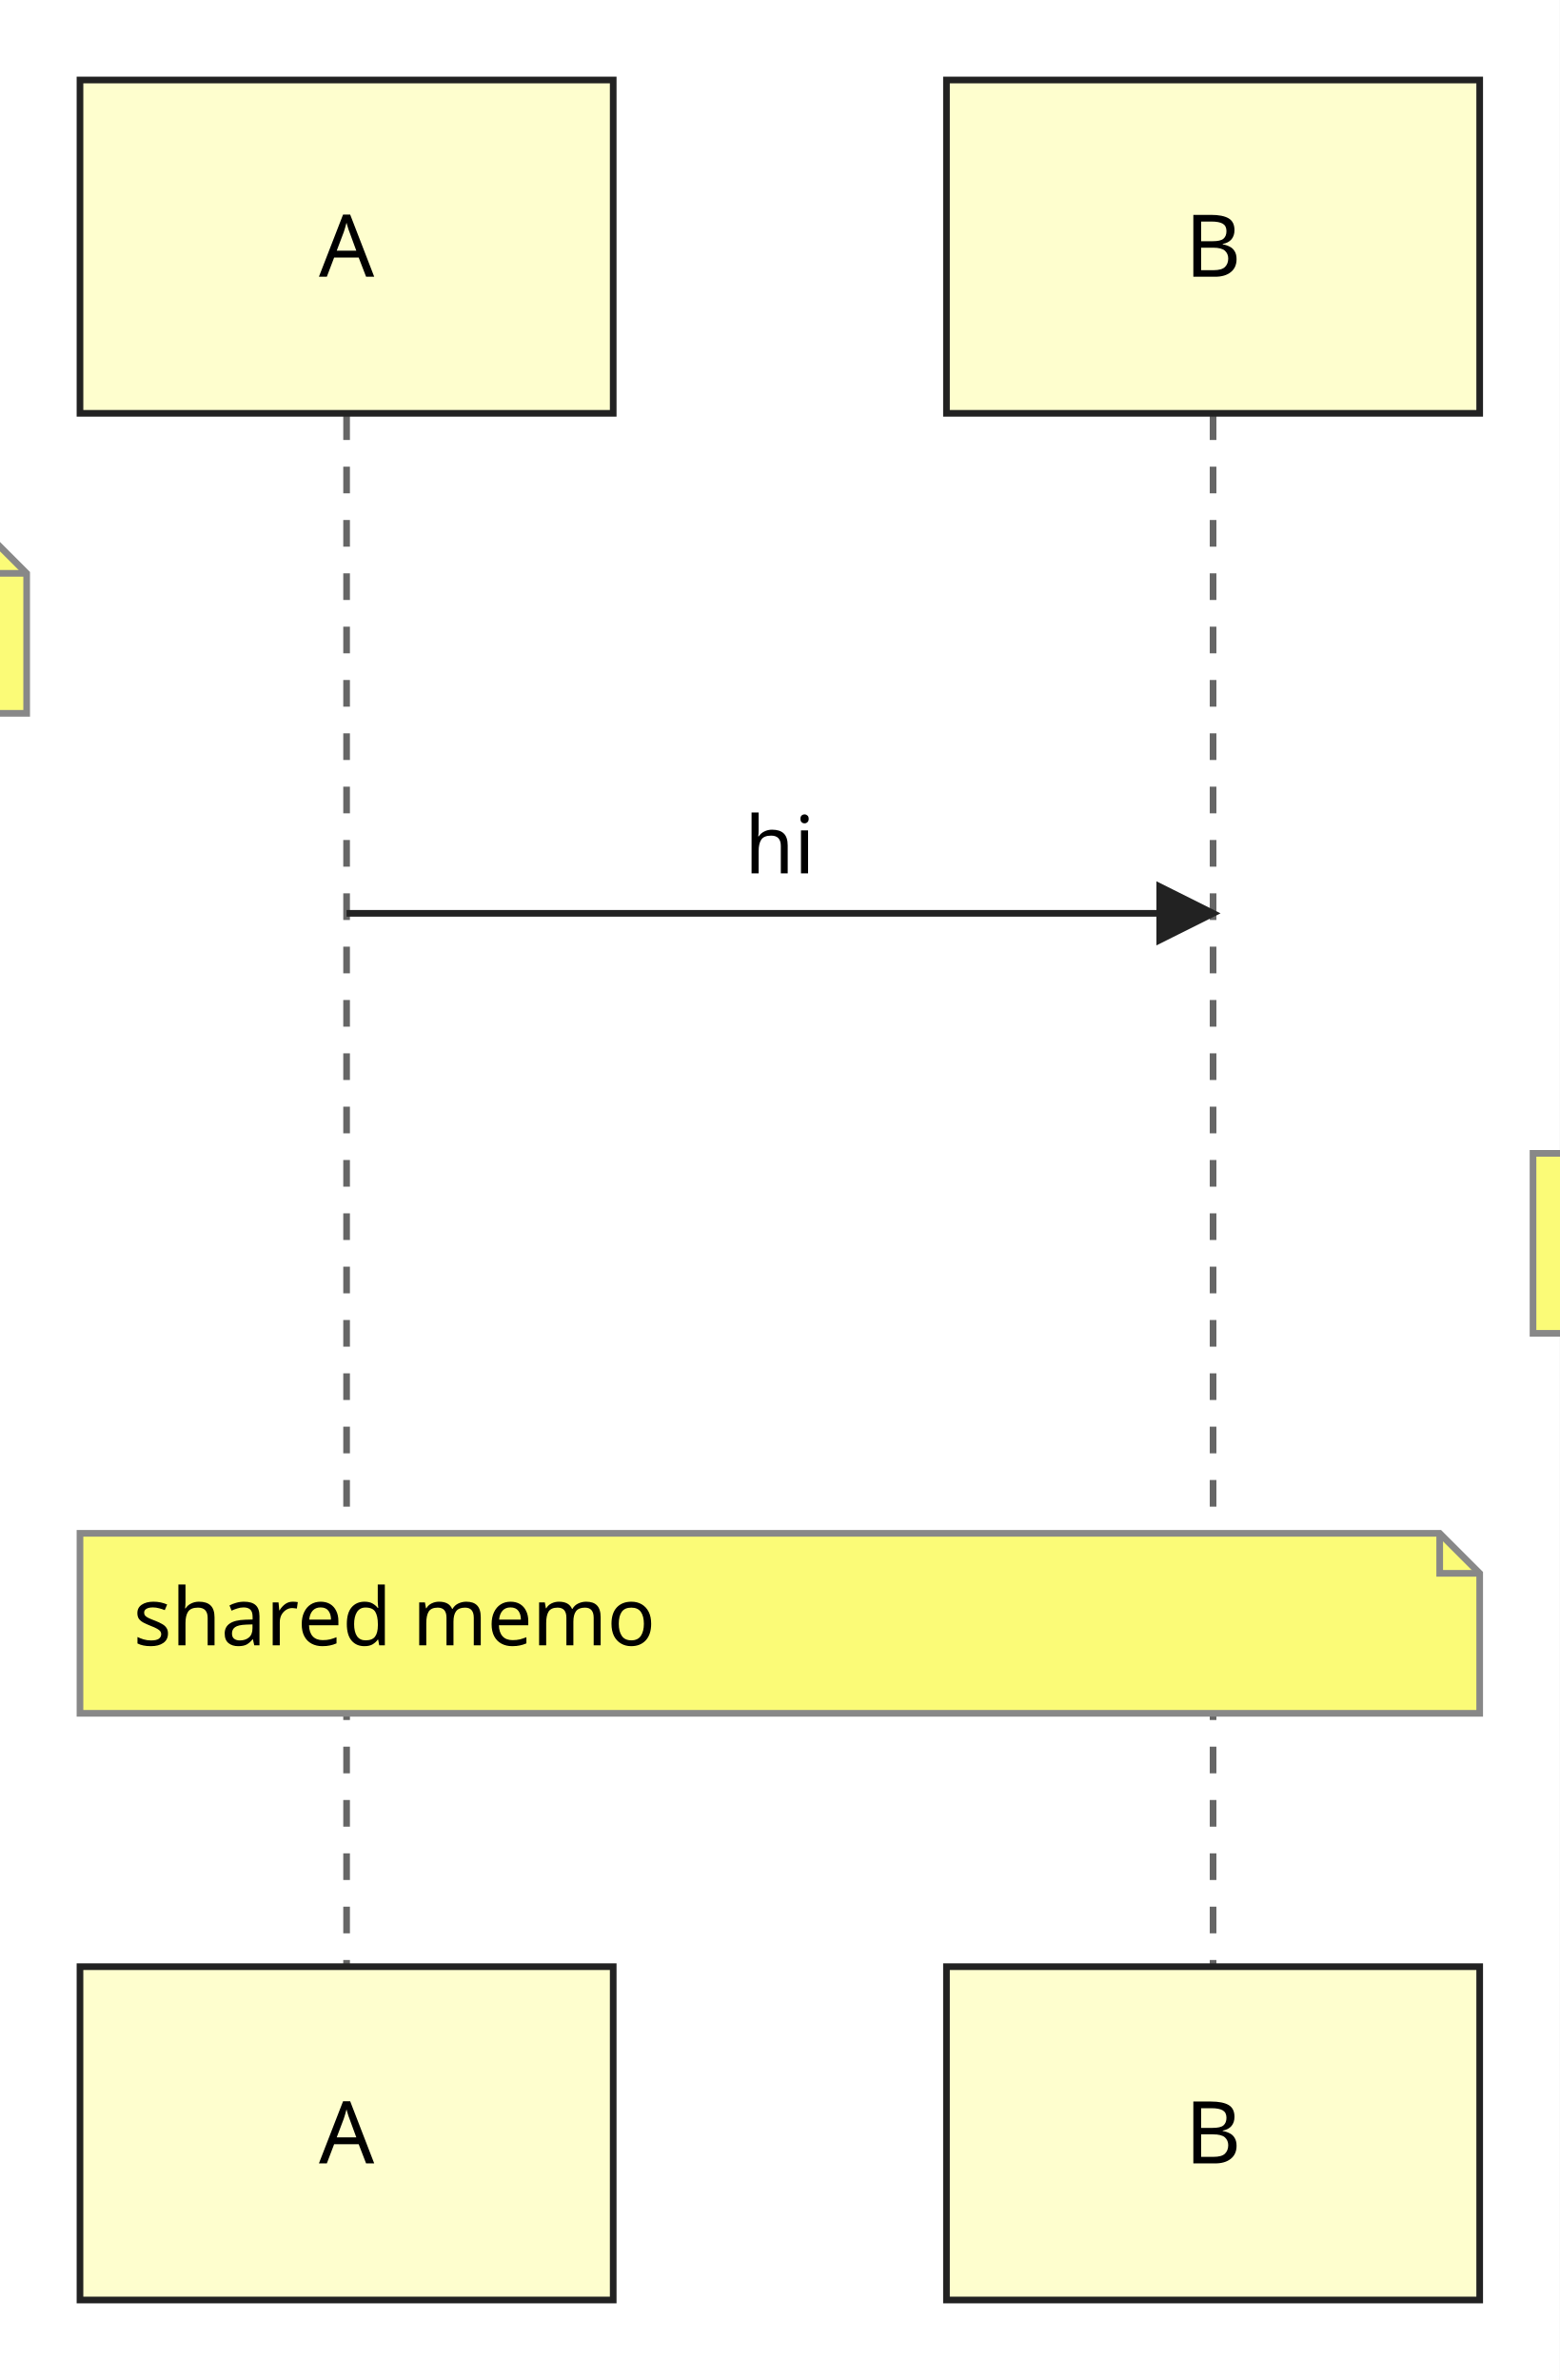
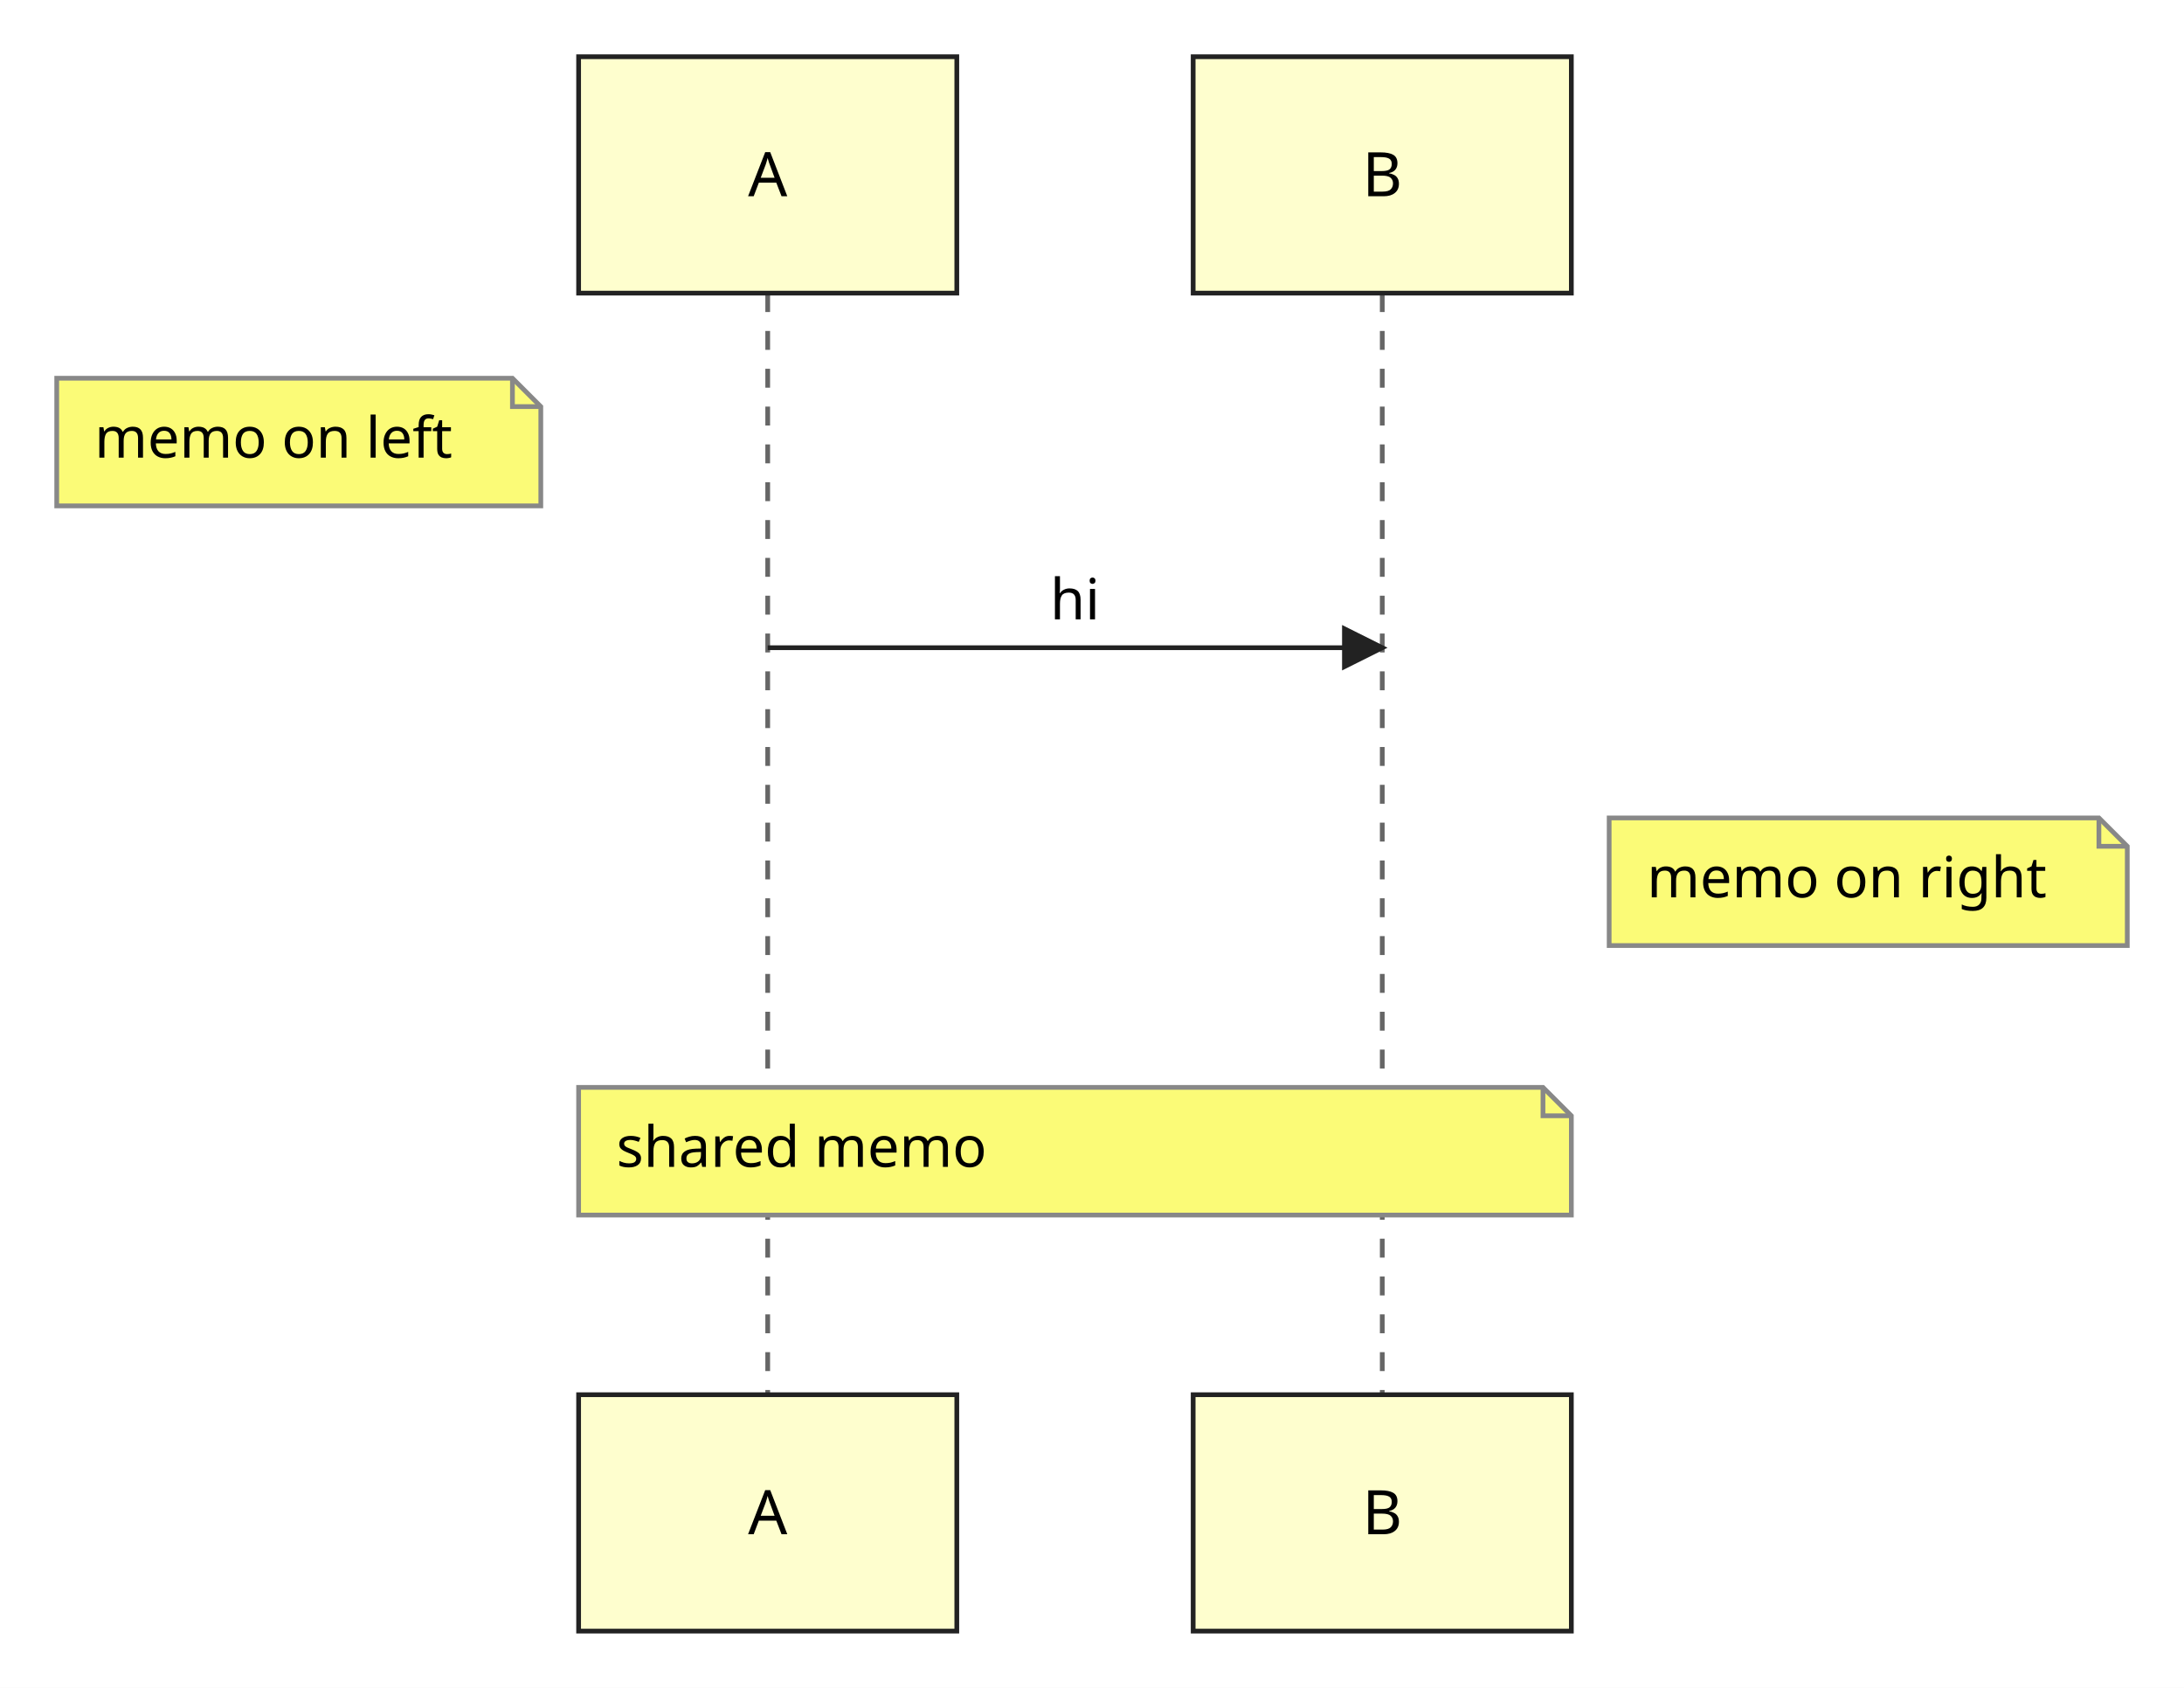
- <svg xmlns="http://www.w3.org/2000/svg" width="234" height="357" viewBox="0 0 234 357">
-   <rect x="0" y="0" width="234" height="357" fill="#fff" />
-   <line x1="52" y1="62" x2="52" y2="295" fill="none" stroke="#666" stroke-width="1" stroke-dasharray="4,4" />
-   <line x1="182" y1="62" x2="182" y2="295" fill="none" stroke="#666" stroke-width="1" stroke-dasharray="4,4" />
-   <polygon points="-98.4,80 -2,80 4,86 4,107 -98.4,107" fill="#fbfb77" stroke="#888" stroke-width="1" />
-   <polyline points="-2,80 -2,86 4,86" fill="none" stroke="#888" stroke-width="1" />
-   <text x="-90.4" y="96.8" text-anchor="start" dominant-baseline="alphabetic" font-family="sans-serif" font-size="12" fill="#000">memo on left</text>
-   <line x1="52" y1="137" x2="182" y2="137" fill="none" stroke="#222" stroke-width="1" />
-   <polygon points="182,137 174,133 174,141" fill="#222" stroke="#222" stroke-width="1" />
-   <text x="117" y="131" text-anchor="middle" dominant-baseline="alphabetic" font-family="sans-serif" font-size="12" fill="#000">hi</text>
-   <polygon points="230,173 333.6,173 339.6,179 339.6,200 230,200" fill="#fbfb77" stroke="#888" stroke-width="1" />
-   <polyline points="333.6,173 333.6,179 339.6,179" fill="none" stroke="#888" stroke-width="1" />
-   <text x="238" y="189.8" text-anchor="start" dominant-baseline="alphabetic" font-family="sans-serif" font-size="12" fill="#000">memo on right</text>
-   <polygon points="12,230 216,230 222,236 222,257 12,257" fill="#fbfb77" stroke="#888" stroke-width="1" />
-   <polyline points="216,230 216,236 222,236" fill="none" stroke="#888" stroke-width="1" />
-   <text x="20" y="246.8" text-anchor="start" dominant-baseline="alphabetic" font-family="sans-serif" font-size="12" fill="#000">shared memo</text>
-   <rect x="12" y="12" width="80" height="50" fill="#fefece" stroke="#222" stroke-width="1" />
-   <text x="52" y="37" text-anchor="middle" dominant-baseline="middle" font-family="sans-serif" font-size="13" fill="#000">A</text>
-   <rect x="12" y="295" width="80" height="50" fill="#fefece" stroke="#222" stroke-width="1" />
-   <text x="52" y="320" text-anchor="middle" dominant-baseline="middle" font-family="sans-serif" font-size="13" fill="#000">A</text>
-   <rect x="142" y="12" width="80" height="50" fill="#fefece" stroke="#222" stroke-width="1" />
-   <text x="182" y="37" text-anchor="middle" dominant-baseline="middle" font-family="sans-serif" font-size="13" fill="#000">B</text>
-   <rect x="142" y="295" width="80" height="50" fill="#fefece" stroke="#222" stroke-width="1" />
-   <text x="182" y="320" text-anchor="middle" dominant-baseline="middle" font-family="sans-serif" font-size="13" fill="#000">B</text>
+ <svg xmlns="http://www.w3.org/2000/svg" width="462" height="357" viewBox="0 0 462 357">
+   <rect x="0" y="0" width="462" height="357" fill="#fff" />
+   <line x1="162.4" y1="62" x2="162.4" y2="295" fill="none" stroke="#666" stroke-width="1" stroke-dasharray="4,4" />
+   <line x1="292.4" y1="62" x2="292.4" y2="295" fill="none" stroke="#666" stroke-width="1" stroke-dasharray="4,4" />
+   <polygon points="12,80 108.4,80 114.4,86 114.4,107 12,107" fill="#fbfb77" stroke="#888" stroke-width="1" />
+   <polyline points="108.4,80 108.4,86 114.4,86" fill="none" stroke="#888" stroke-width="1" />
+   <text x="20" y="96.8" text-anchor="start" dominant-baseline="alphabetic" font-family="sans-serif" font-size="12" fill="#000">memo on left</text>
+   <line x1="162.4" y1="137" x2="292.4" y2="137" fill="none" stroke="#222" stroke-width="1" />
+   <polygon points="292.4,137 284.4,133 284.4,141" fill="#222" stroke="#222" stroke-width="1" />
+   <text x="227.4" y="131" text-anchor="middle" dominant-baseline="alphabetic" font-family="sans-serif" font-size="12" fill="#000">hi</text>
+   <polygon points="340.4,173 444,173 450,179 450,200 340.4,200" fill="#fbfb77" stroke="#888" stroke-width="1" />
+   <polyline points="444,173 444,179 450,179" fill="none" stroke="#888" stroke-width="1" />
+   <text x="348.4" y="189.8" text-anchor="start" dominant-baseline="alphabetic" font-family="sans-serif" font-size="12" fill="#000">memo on right</text>
+   <polygon points="122.4,230 326.4,230 332.4,236 332.4,257 122.4,257" fill="#fbfb77" stroke="#888" stroke-width="1" />
+   <polyline points="326.4,230 326.4,236 332.4,236" fill="none" stroke="#888" stroke-width="1" />
+   <text x="130.4" y="246.8" text-anchor="start" dominant-baseline="alphabetic" font-family="sans-serif" font-size="12" fill="#000">shared memo</text>
+   <rect x="122.4" y="12" width="80" height="50" fill="#fefece" stroke="#222" stroke-width="1" />
+   <text x="162.4" y="37" text-anchor="middle" dominant-baseline="middle" font-family="sans-serif" font-size="13" fill="#000">A</text>
+   <rect x="122.4" y="295" width="80" height="50" fill="#fefece" stroke="#222" stroke-width="1" />
+   <text x="162.4" y="320" text-anchor="middle" dominant-baseline="middle" font-family="sans-serif" font-size="13" fill="#000">A</text>
+   <rect x="252.4" y="12" width="80" height="50" fill="#fefece" stroke="#222" stroke-width="1" />
+   <text x="292.4" y="37" text-anchor="middle" dominant-baseline="middle" font-family="sans-serif" font-size="13" fill="#000">B</text>
+   <rect x="252.4" y="295" width="80" height="50" fill="#fefece" stroke="#222" stroke-width="1" />
+   <text x="292.4" y="320" text-anchor="middle" dominant-baseline="middle" font-family="sans-serif" font-size="13" fill="#000">B</text>
</svg>
